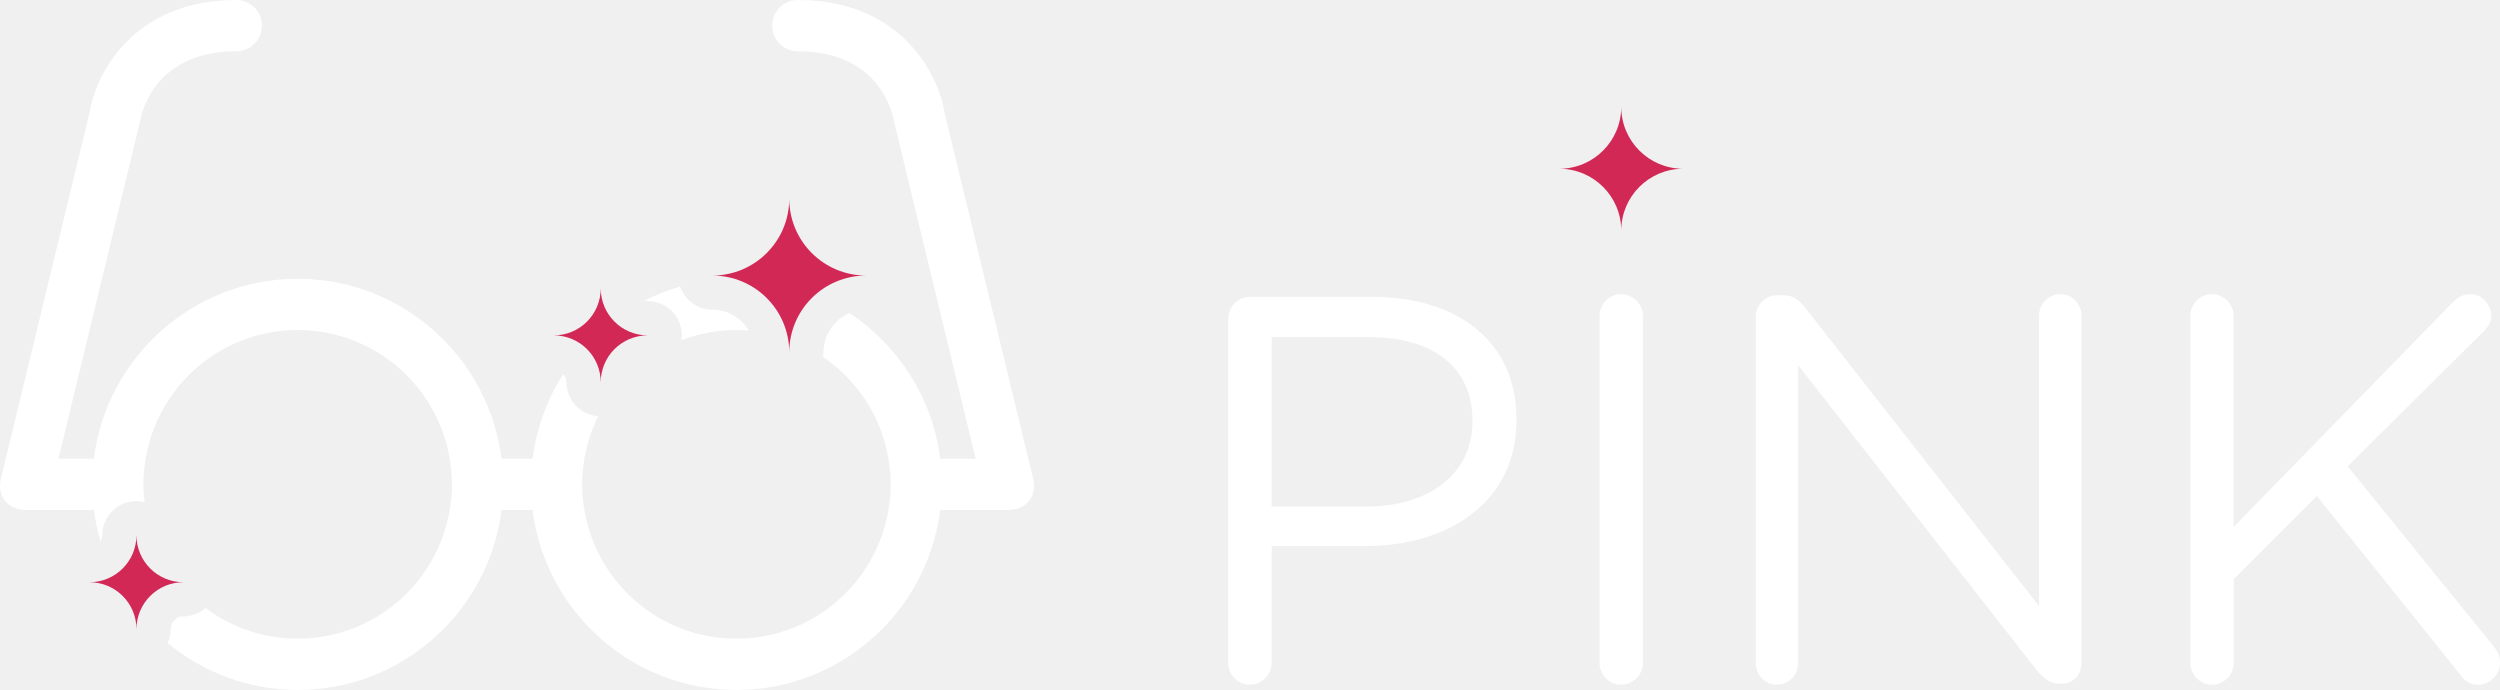
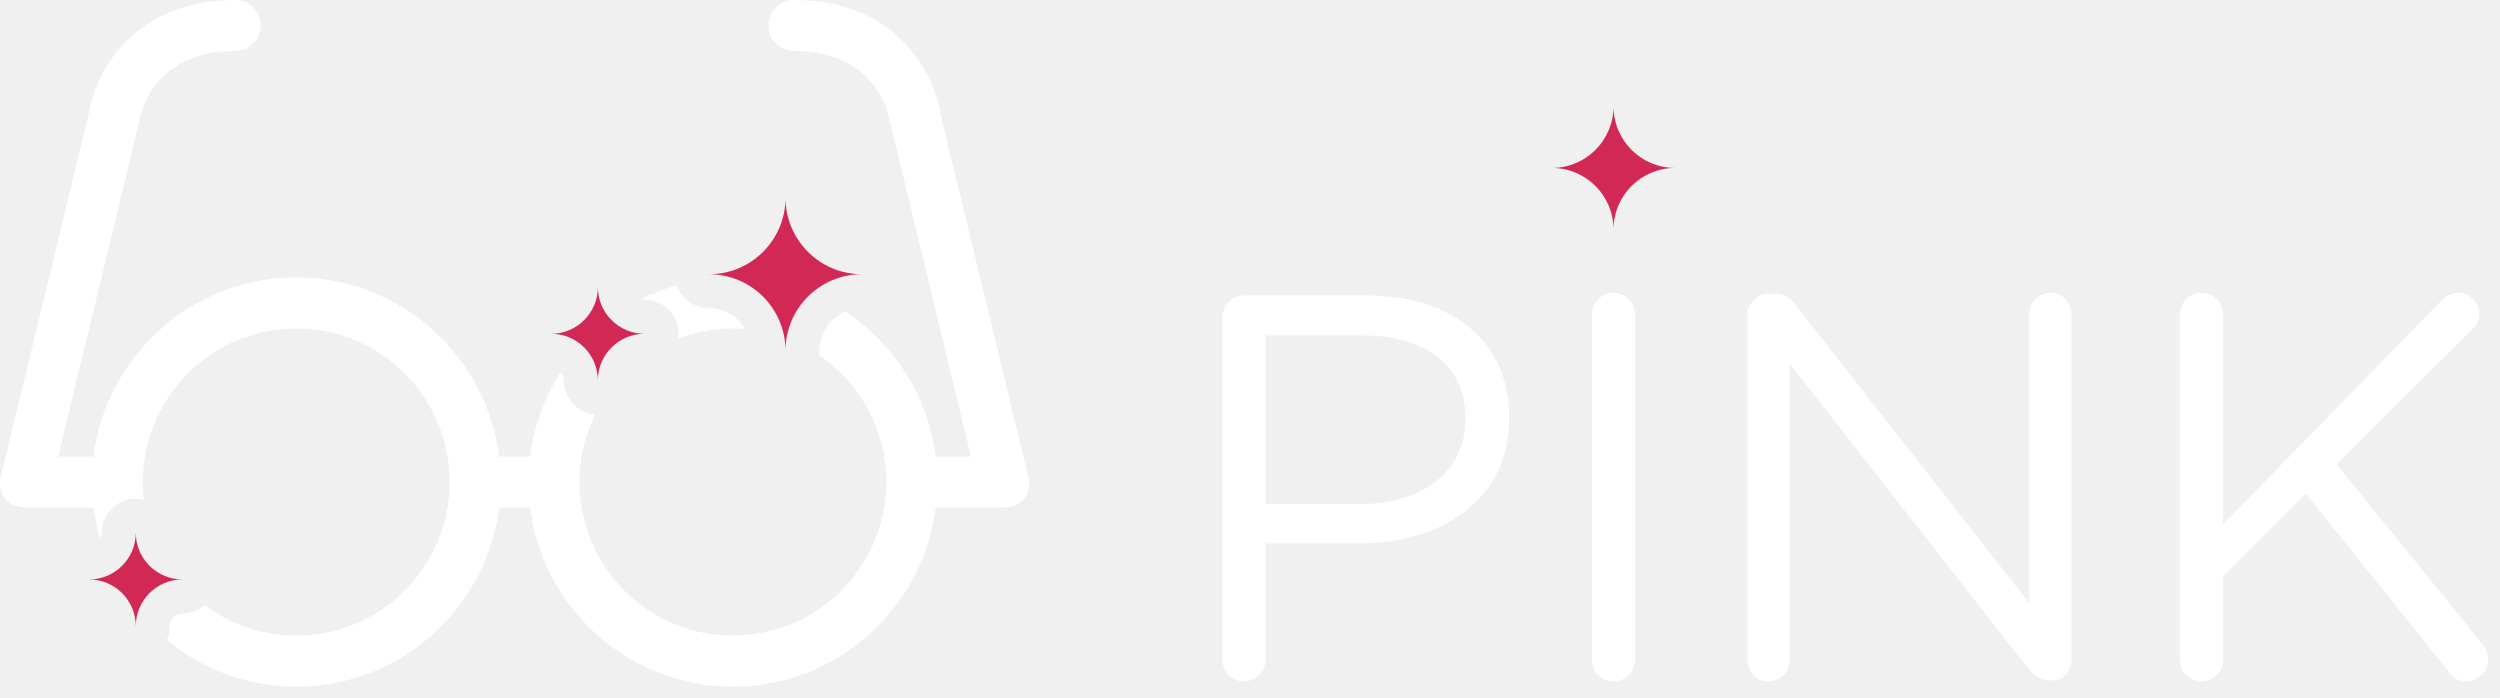
- <svg xmlns="http://www.w3.org/2000/svg" version="1.1" id="Layer_2" x="0px" y="0px" width="146.3px" height="40.375px" viewBox="0 0 146.3 40.375" enable-background="new 0 0 146.3 40.375" xml:space="preserve">
-   <g>
-     <path fill="#FFFFFF" d="M71.874,18.661c0-0.708,0.58-1.288,1.256-1.288h7.18c5.087,0,8.436,2.704,8.436,7.146v0.064 c0,4.861-4.057,7.373-8.854,7.373h-5.475v6.825c0,0.708-0.58,1.288-1.288,1.288c-0.676,0-1.256-0.58-1.256-1.288V18.661z M79.988,29.641c3.734,0,6.182-1.996,6.182-4.959v-0.063c0-3.22-2.414-4.894-6.053-4.894h-5.699v9.917H79.988L79.988,29.641z" />
-     <path fill="#FFFFFF" d="M93.603,18.5c0-0.708,0.579-1.288,1.255-1.288c0.709,0,1.288,0.58,1.288,1.288v20.283 c0,0.708-0.579,1.287-1.288,1.287c-0.676,0-1.255-0.579-1.255-1.287V18.5z" />
-     <path fill="#FFFFFF" d="M102.744,18.532c0-0.676,0.58-1.256,1.256-1.256h0.354c0.58,0,0.935,0.29,1.288,0.74l13.684,17.45V18.468 c0-0.676,0.547-1.256,1.256-1.256c0.676,0,1.224,0.58,1.224,1.256v20.349c0,0.676-0.481,1.19-1.158,1.19h-0.129c-0.548,0-0.935-0.321-1.319-0.772l-13.975-17.868v17.45c0,0.676-0.547,1.256-1.256,1.256c-0.676,0-1.223-0.58-1.223-1.256V18.532 H102.744z" />
-     <path fill="#FFFFFF" d="M128.173,18.5c0-0.708,0.58-1.288,1.257-1.288c0.708,0,1.286,0.58,1.286,1.288v12.331l12.848-13.168 c0.29-0.257,0.579-0.451,0.998-0.451c0.676,0,1.225,0.612,1.225,1.256c0,0.354-0.162,0.644-0.42,0.901l-7.984,7.92l8.564,10.561 c0.225,0.291,0.354,0.547,0.354,0.935c0,0.676-0.578,1.288-1.286,1.288c-0.483,0-0.806-0.258-1.03-0.58l-8.402-10.463l-4.863,4.861 v4.894c0,0.708-0.578,1.288-1.286,1.288c-0.677,0-1.257-0.58-1.257-1.288V18.5H128.173z" />
-   </g>
-   <path fill="#D22856" d="M98.498,9.875c-2.002,0-3.623-1.623-3.623-3.624c0,2.001-1.623,3.624-3.625,3.624 c2.002,0,3.625,1.623,3.625,3.624C94.875,11.498,96.496,9.875,98.498,9.875z" />
-   <g>
-     <path fill="#FFFFFF" d="M43.094,19.313c0.246,0,0.489,0.014,0.73,0.033c-0.437-0.728-1.227-1.221-2.136-1.221 c-0.877,0-1.614-0.568-1.884-1.354c-0.727,0.208-1.425,0.482-2.089,0.816c0.062,0.017,0.122,0.038,0.188,0.038c1.104,0,2,0.896,2,2 c0,0.096-0.015,0.188-0.028,0.281C40.875,19.524,41.959,19.313,43.094,19.313z" />
-     <path fill="#FFFFFF" d="M60.462,28.016c-0.002-0.009-5.175-21.365-5.175-21.365C54.926,4.303,52.694,0,46.688,0 c-0.829,0-1.5,0.671-1.5,1.5s0.671,1.5,1.5,1.5c4.856,0,5.575,3.729,5.639,4.143l4.767,19.701h-2.073 c-0.445-3.557-2.453-6.628-5.305-8.522c-0.897,0.379-1.529,1.269-1.529,2.303c0,0.088-0.015,0.171-0.026,0.256 c1.991,1.358,3.415,3.489,3.829,5.964c0.082,0.489,0.135,0.988,0.135,1.5s-0.053,1.012-0.135,1.5 c-0.716,4.272-4.421,7.531-8.896,7.531c-4.475,0-8.181-3.259-8.896-7.531c-0.082-0.488-0.135-0.988-0.135-1.5 s0.053-1.011,0.135-1.5c0.147-0.878,0.427-1.711,0.808-2.483c-1.034-0.078-1.852-0.932-1.852-1.985 c0-0.189-0.077-0.357-0.192-0.489c-0.938,1.469-1.569,3.15-1.795,4.958h-1.82c-0.741-5.927-5.802-10.531-11.927-10.531 S6.235,20.917,5.493,26.844H3.42L8.187,7.143C8.25,6.729,8.97,3,13.826,3c0.829,0,1.5-0.671,1.5-1.5S14.655,0,13.826,0 C7.82,0,5.588,4.303,5.227,6.651c0,0-5.173,21.356-5.175,21.365c-0.266,1.109,0.531,1.826,1.426,1.826 c0.012,0,0.023,0.004,0.036,0.004h3.982c0.079,0.628,0.215,1.237,0.387,1.831c0.059-0.106,0.102-0.224,0.102-0.354 c0-1.104,0.896-2,2-2c0.166,0,0.324,0.025,0.478,0.063c-0.043-0.343-0.074-0.688-0.074-1.042c0-0.512,0.053-1.011,0.135-1.5 c0.715-4.271,4.421-7.531,8.896-7.531s8.18,3.26,8.896,7.531c0.082,0.489,0.135,0.988,0.135,1.5s-0.053,1.012-0.135,1.5 c-0.715,4.272-4.421,7.531-8.896,7.531c-2.022,0-3.883-0.67-5.386-1.794c-0.35,0.302-0.8,0.491-1.299,0.491 c-0.413,0-0.749,0.336-0.749,0.748c0,0.29-0.065,0.564-0.176,0.812c2.075,1.708,4.722,2.743,7.614,2.743 c6.125,0,11.185-4.604,11.927-10.53h1.814c0.742,5.926,5.802,10.53,11.927,10.53s11.186-4.604,11.927-10.53H59 c0.012,0,0.023-0.004,0.036-0.004C59.931,29.842,60.728,29.125,60.462,28.016z" />
-   </g>
-   <g>
-     <g>
-       <path fill="#D22856" d="M50.686,16.125c-2.485,0-4.499-2.014-4.499-4.499c0,2.485-2.014,4.499-4.499,4.499 c2.485,0,4.499,2.014,4.499,4.499C46.187,18.139,48.2,16.125,50.686,16.125z" />
-     </g>
-   </g>
-   <g>
-     <g>
-       <path fill="#D22856" d="M37.904,19.626c-1.519,0-2.749-1.23-2.749-2.749c0,1.519-1.23,2.749-2.749,2.749 c1.519,0,2.749,1.229,2.749,2.749C35.155,20.855,36.386,19.626,37.904,19.626z" />
-     </g>
-   </g>
-   <g>
-     <g>
-       <path fill="#D22856" d="M10.734,34.072c-1.519,0-2.749-1.23-2.749-2.75c0,1.52-1.23,2.75-2.749,2.75 c1.519,0,2.749,1.229,2.749,2.748C7.985,35.303,9.215,34.072,10.734,34.072z" />
-     </g>
-   </g>
+ <svg xmlns="http://www.w3.org/2000/svg" width="147" height="41">
+   <path d="M71.874 18.661c0-.708.58-1.288 1.256-1.288h7.18c5.087 0 8.436 2.704 8.436 7.146v.064c0 4.861-4.057 7.373-8.854 7.373h-5.475v6.825c0 .708-.58 1.288-1.288 1.288-.676 0-1.256-.58-1.256-1.288v-20.12zm8.114 10.98c3.734 0 6.182-1.996 6.182-4.959v-.063c0-3.22-2.414-4.894-6.053-4.894h-5.699v9.917h5.57v-.001zM93.603 18.5c0-.708.579-1.288 1.255-1.288.709 0 1.288.58 1.288 1.288v20.283a1.29 1.29 0 0 1-1.288 1.287c-.676 0-1.255-.579-1.255-1.287V18.5zm9.141.032c0-.676.58-1.256 1.256-1.256h.354c.58 0 .935.29 1.288.74l13.684 17.45V18.468c0-.676.547-1.256 1.256-1.256.676 0 1.224.58 1.224 1.256v20.349c0 .676-.481 1.19-1.158 1.19h-.129c-.548 0-.935-.321-1.319-.772l-13.975-17.868v17.45c0 .676-.547 1.256-1.256 1.256-.676 0-1.223-.58-1.223-1.256V18.532h-.002zm25.429-.032c0-.708.58-1.288 1.257-1.288.708 0 1.286.58 1.286 1.288v12.331l12.848-13.168c.29-.257.579-.451.998-.451.676 0 1.225.612 1.225 1.256 0 .354-.162.644-.42.901l-7.984 7.92 8.564 10.561c.225.291.354.547.354.935 0 .676-.578 1.288-1.286 1.288-.483 0-.806-.258-1.03-.58l-8.402-10.463-4.863 4.861v4.894a1.29 1.29 0 0 1-1.286 1.288c-.677 0-1.257-.58-1.257-1.288V18.5h-.004z" fill="#fff" />
+   <path fill="#D22856" d="M98.498 9.875a3.623 3.623 0 0 1-3.623-3.624 3.625 3.625 0 0 1-3.625 3.624 3.625 3.625 0 0 1 3.625 3.624 3.623 3.623 0 0 1 3.623-3.624z" />
+   <path d="M43.094 19.313c.246 0 .489.014.73.033a2.491 2.491 0 0 0-2.136-1.221 1.994 1.994 0 0 1-1.884-1.354c-.727.208-1.425.482-2.089.816l.188.038a2 2 0 0 1 2 2l-.028.281c1-.382 2.084-.593 3.219-.593zm17.368 8.703L55.287 6.651C54.926 4.303 52.694 0 46.688 0a1.5 1.5 0 1 0 0 3c4.856 0 5.575 3.729 5.639 4.143l4.767 19.701h-2.073c-.445-3.557-2.453-6.628-5.305-8.522a2.503 2.503 0 0 0-1.529 2.303l-.026.256a9.034 9.034 0 0 1 3.829 5.964c.082.489.135.988.135 1.5s-.053 1.012-.135 1.5c-.716 4.272-4.421 7.531-8.896 7.531-4.475 0-8.181-3.259-8.896-7.531-.082-.488-.135-.988-.135-1.5s.053-1.011.135-1.5a8.949 8.949 0 0 1 .808-2.483 1.995 1.995 0 0 1-1.852-1.985.743.743 0 0 0-.192-.489 11.954 11.954 0 0 0-1.795 4.958h-1.82c-.741-5.927-5.802-10.531-11.927-10.531S6.235 20.917 5.493 26.844H3.42L8.187 7.143C8.25 6.729 8.97 3 13.826 3a1.5 1.5 0 1 0 0-3C7.82 0 5.588 4.303 5.227 6.651L.052 28.016c-.266 1.109.531 1.826 1.426 1.826l.036.004h3.982c.079.628.215 1.237.387 1.831a.726.726 0 0 0 .102-.354 2 2 0 0 1 2-2c.166 0 .324.025.478.063a8.337 8.337 0 0 1-.074-1.042c0-.512.053-1.011.135-1.5.715-4.271 4.421-7.531 8.896-7.531s8.18 3.26 8.896 7.531c.082.489.135.988.135 1.5s-.053 1.012-.135 1.5c-.715 4.272-4.421 7.531-8.896 7.531a8.959 8.959 0 0 1-5.386-1.794c-.35.302-.8.491-1.299.491a.75.75 0 0 0-.749.748c0 .29-.065.564-.176.812a11.94 11.94 0 0 0 7.614 2.743c6.125 0 11.185-4.604 11.927-10.53h1.814c.742 5.926 5.802 10.53 11.927 10.53s11.186-4.604 11.927-10.53H59l.036-.004c.895.001 1.692-.716 1.426-1.825z" fill="#fff" />
+   <path fill="#D22856" d="M50.686 16.125a4.499 4.499 0 0 1-4.499-4.499 4.499 4.499 0 0 1-4.499 4.499 4.499 4.499 0 0 1 4.499 4.499 4.498 4.498 0 0 1 4.499-4.499zm-12.782 3.501a2.748 2.748 0 0 1-2.749-2.749 2.748 2.748 0 0 1-2.749 2.749 2.747 2.747 0 0 1 2.749 2.749 2.748 2.748 0 0 1 2.749-2.749zm-27.17 14.446a2.748 2.748 0 0 1-2.749-2.75c0 1.52-1.23 2.75-2.749 2.75a2.747 2.747 0 0 1 2.749 2.748 2.748 2.748 0 0 1 2.749-2.748z" />
</svg>
